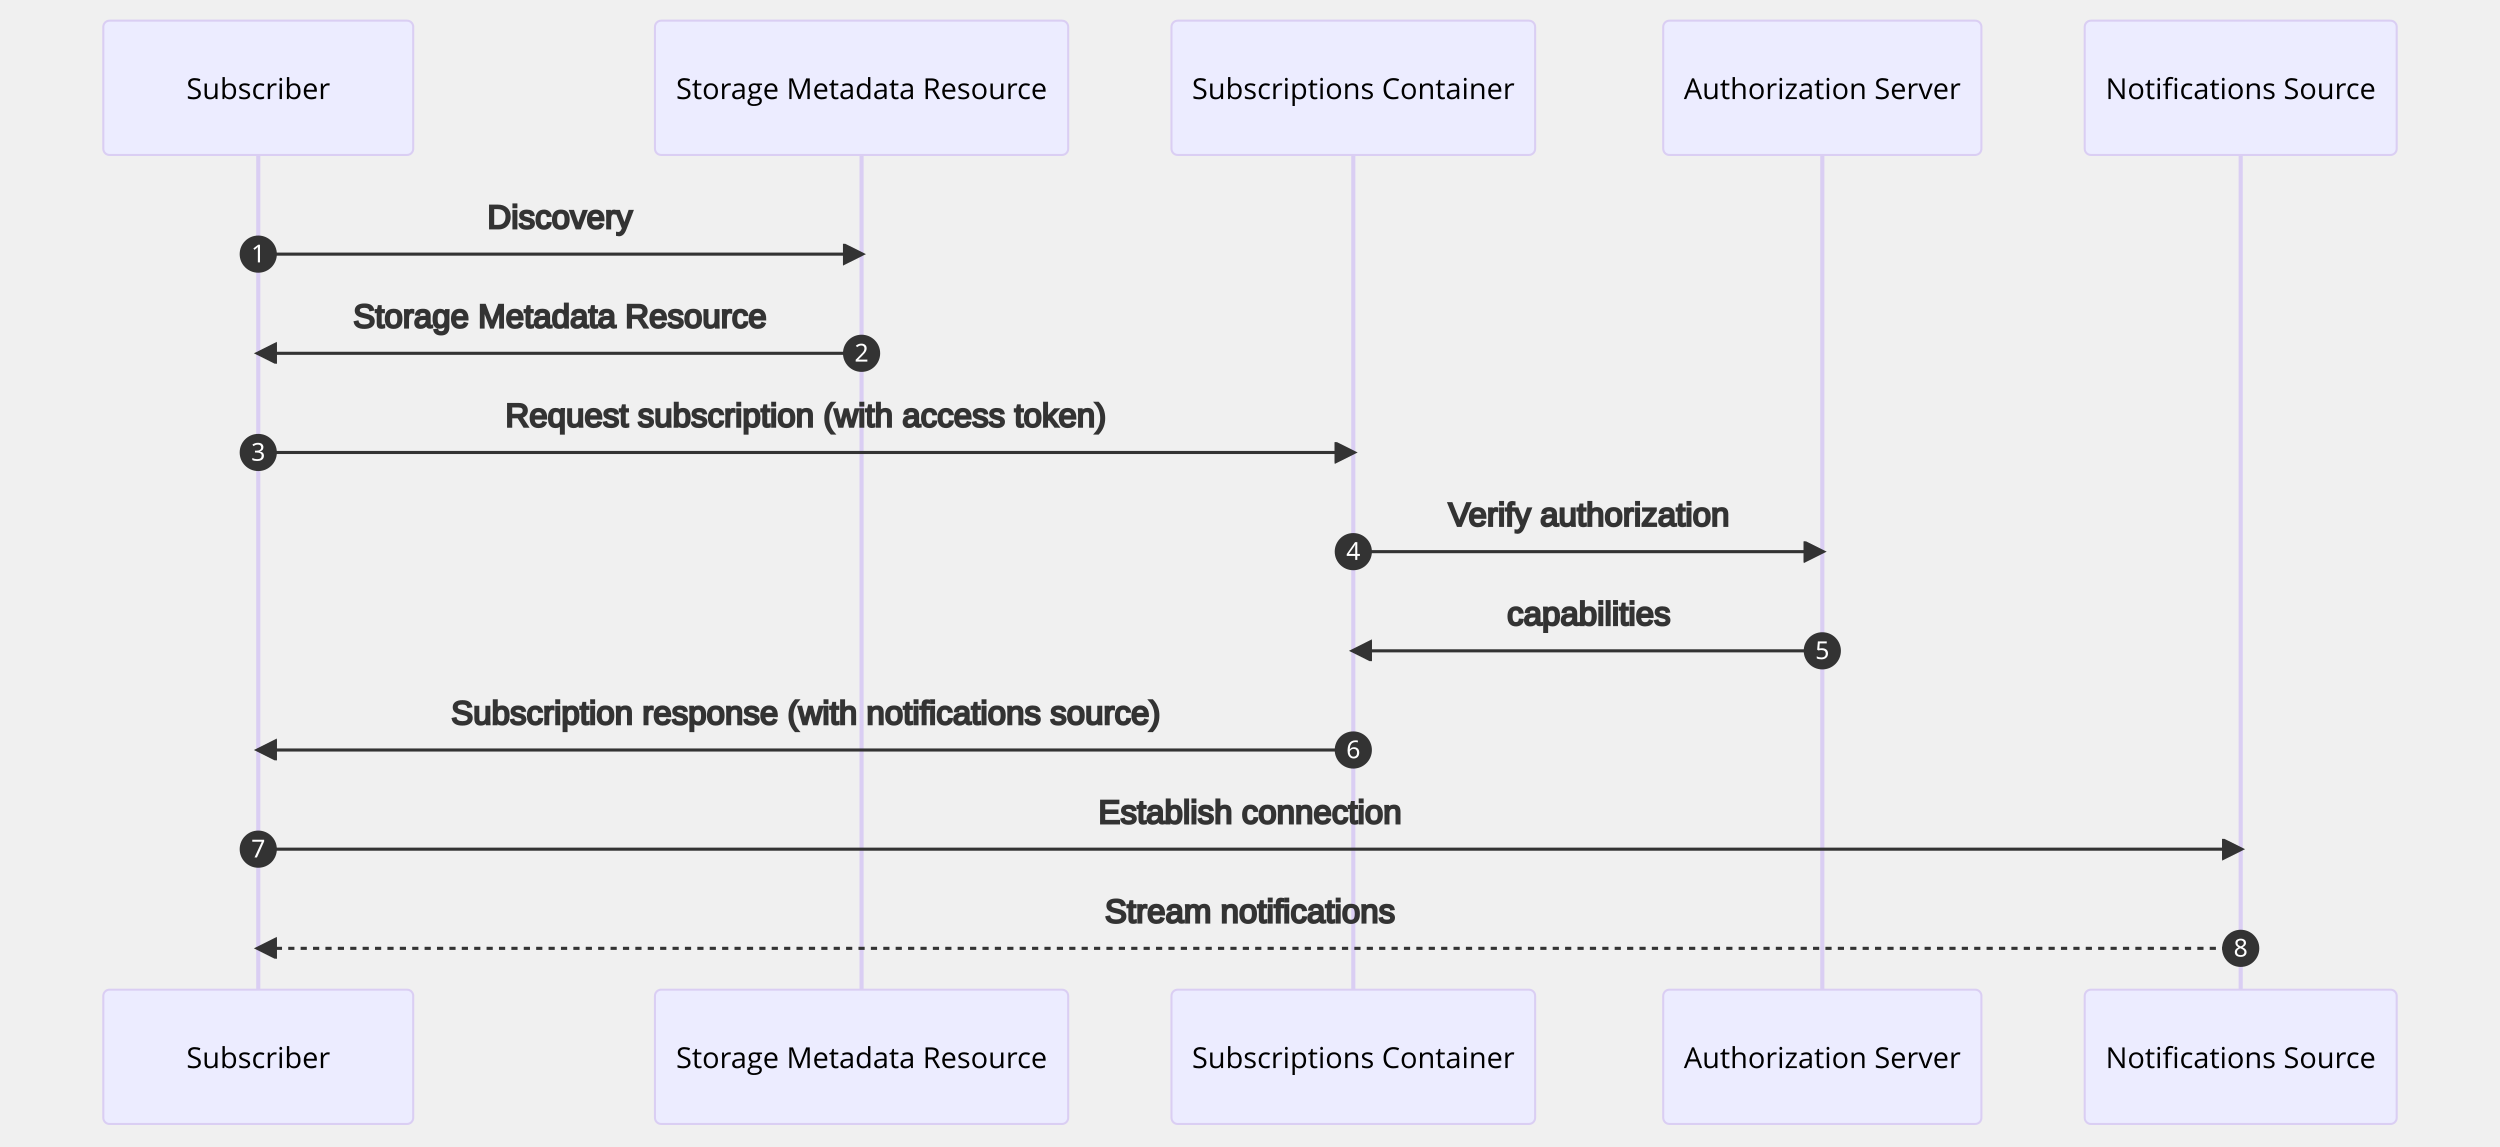
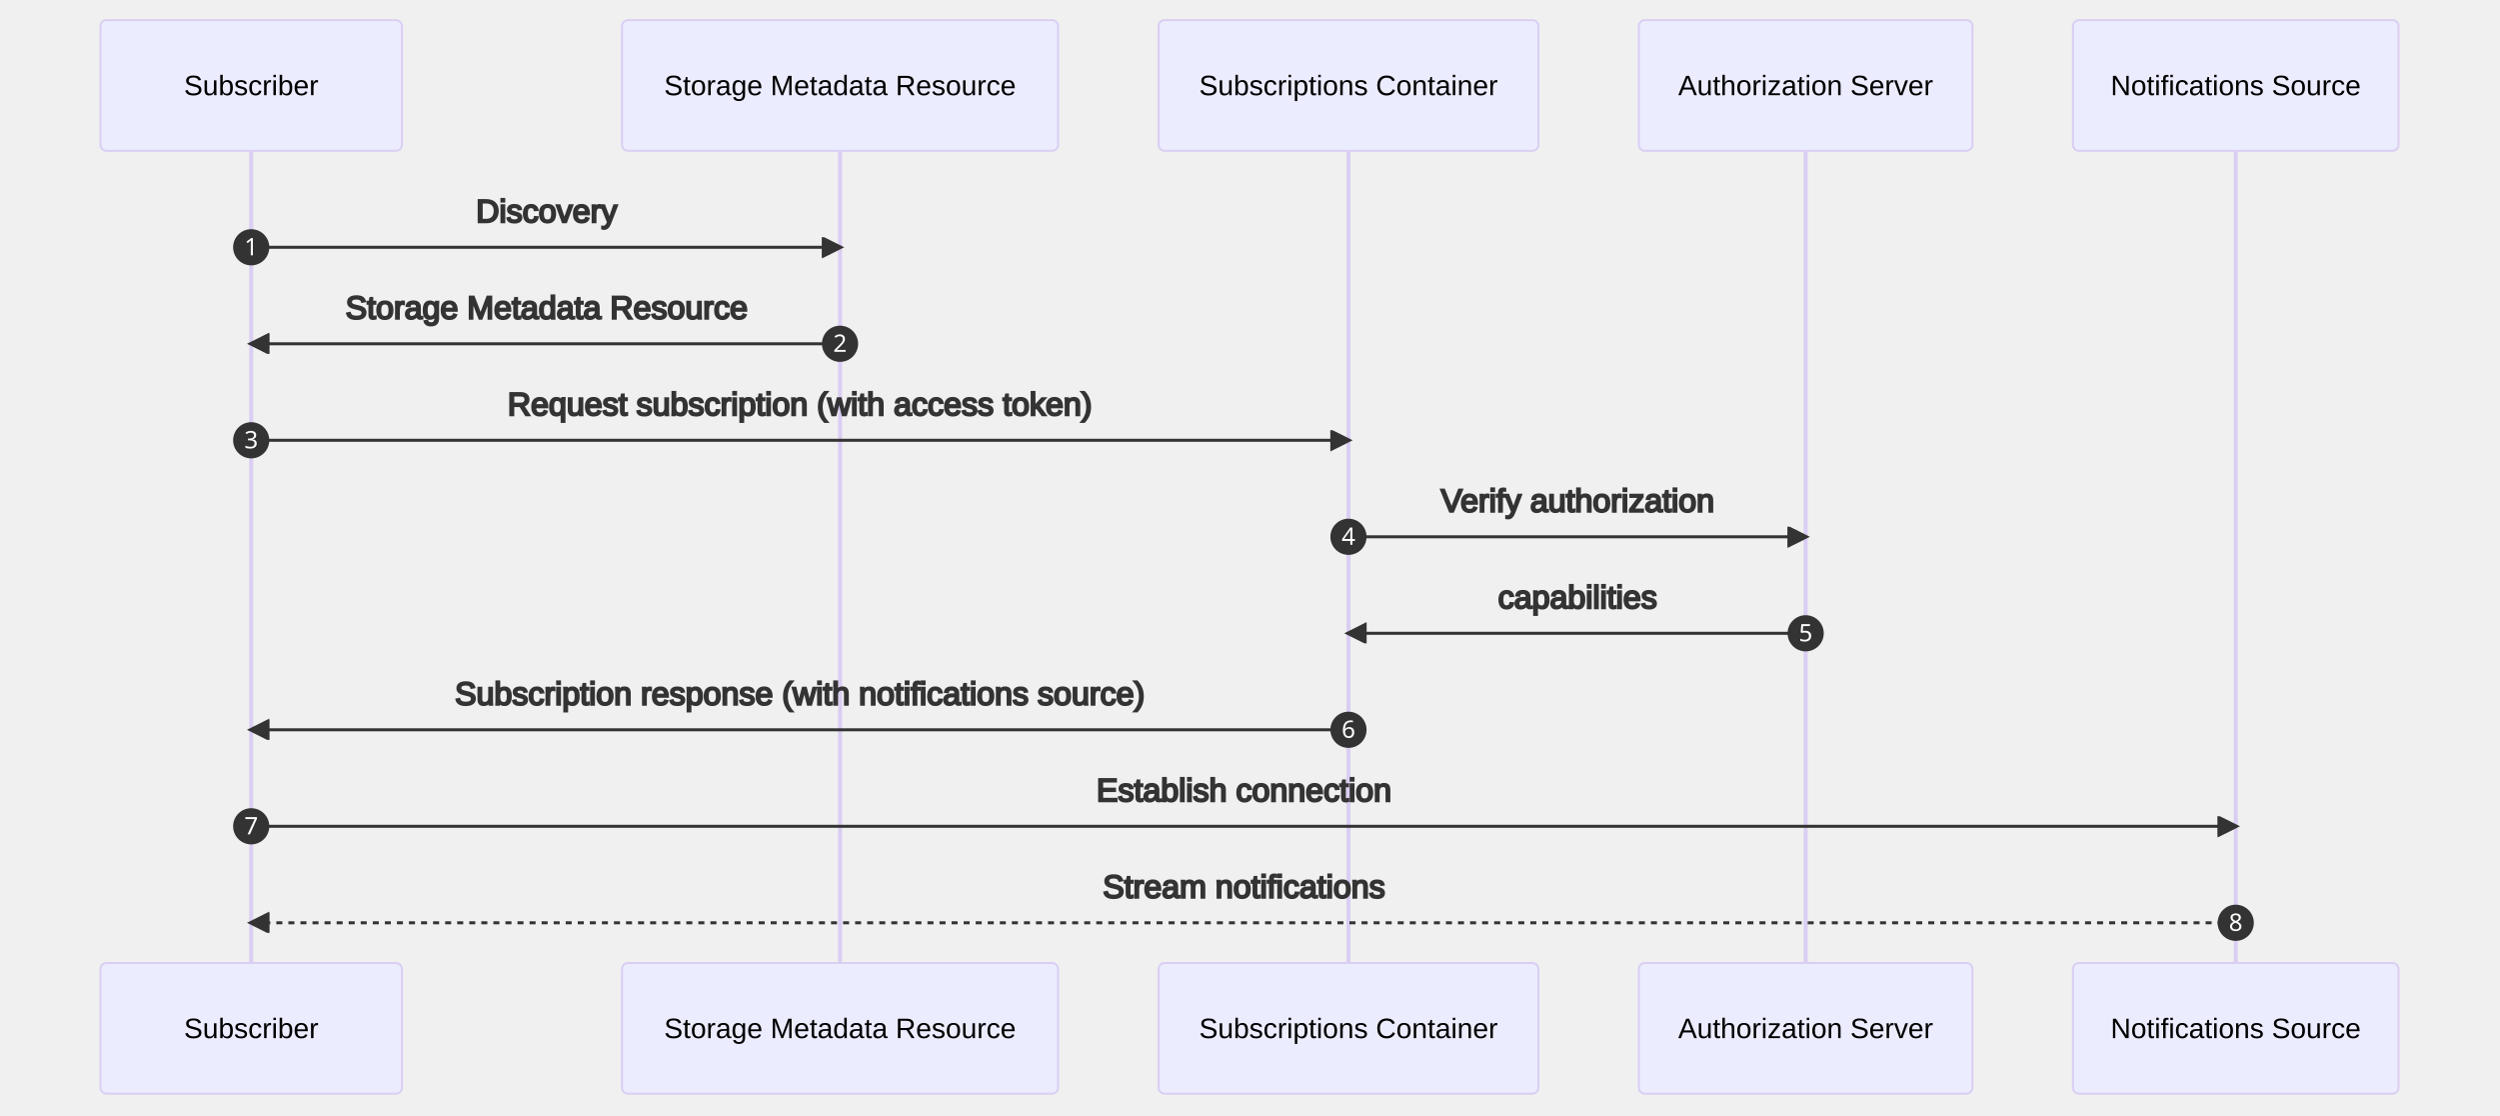
- <svg xmlns="http://www.w3.org/2000/svg" aria-labelledby="chart-title-mermaid-1657199741784 chart-desc-mermaid-1657199741784" role="img" viewBox="-50 -10 1210 555" style="max-width: 1210px; background-color: white;" height="555" width="100%" id="mermaid-1657199741784">
-   <style>#mermaid-1657199741784 {font-family:"trebuchet ms",verdana,arial,sans-serif;font-size:16px;fill:#333;}#mermaid-1657199741784 .error-icon{fill:#552222;}#mermaid-1657199741784 .error-text{fill:#552222;stroke:#552222;}#mermaid-1657199741784 .edge-thickness-normal{stroke-width:2px;}#mermaid-1657199741784 .edge-thickness-thick{stroke-width:3.5px;}#mermaid-1657199741784 .edge-pattern-solid{stroke-dasharray:0;}#mermaid-1657199741784 .edge-pattern-dashed{stroke-dasharray:3;}#mermaid-1657199741784 .edge-pattern-dotted{stroke-dasharray:2;}#mermaid-1657199741784 .marker{fill:#333333;stroke:#333333;}#mermaid-1657199741784 .marker.cross{stroke:#333333;}#mermaid-1657199741784 svg{font-family:"trebuchet ms",verdana,arial,sans-serif;font-size:16px;}#mermaid-1657199741784 .actor{stroke:hsl(259.626, 59.777%, 87.902%);fill:#ECECFF;}#mermaid-1657199741784 text.actor&gt;tspan{fill:black;stroke:none;}#mermaid-1657199741784 .actor-line{stroke:grey;}#mermaid-1657199741784 .messageLine0{stroke-width:1.5;stroke-dasharray:none;stroke:#333;}#mermaid-1657199741784 .messageLine1{stroke-width:1.5;stroke-dasharray:2,2;stroke:#333;}#mermaid-1657199741784 #arrowhead path{fill:#333;stroke:#333;}#mermaid-1657199741784 .sequenceNumber{fill:white;}#mermaid-1657199741784 #sequencenumber{fill:#333;}#mermaid-1657199741784 #crosshead path{fill:#333;stroke:#333;}#mermaid-1657199741784 .messageText{fill:#333;stroke:#333;}#mermaid-1657199741784 .labelBox{stroke:hsl(259.626, 59.777%, 87.902%);fill:#ECECFF;}#mermaid-1657199741784 .labelText,#mermaid-1657199741784 .labelText&gt;tspan{fill:black;stroke:none;}#mermaid-1657199741784 .loopText,#mermaid-1657199741784 .loopText&gt;tspan{fill:black;stroke:none;}#mermaid-1657199741784 .loopLine{stroke-width:2px;stroke-dasharray:2,2;stroke:hsl(259.626, 59.777%, 87.902%);fill:hsl(259.626, 59.777%, 87.902%);}#mermaid-1657199741784 .note{stroke:#aaaa33;fill:#fff5ad;}#mermaid-1657199741784 .noteText,#mermaid-1657199741784 .noteText&gt;tspan{fill:black;stroke:none;}#mermaid-1657199741784 .activation0{fill:#f4f4f4;stroke:#666;}#mermaid-1657199741784 .activation1{fill:#f4f4f4;stroke:#666;}#mermaid-1657199741784 .activation2{fill:#f4f4f4;stroke:#666;}#mermaid-1657199741784 .actorPopupMenu{position:absolute;}#mermaid-1657199741784 .actorPopupMenuPanel{position:absolute;fill:#ECECFF;box-shadow:0px 8px 16px 0px rgba(0,0,0,0.2);filter:drop-shadow(3px 5px 2px rgb(0 0 0 / 0.4));}#mermaid-1657199741784 .actor-man line{stroke:hsl(259.626, 59.777%, 87.902%);fill:#ECECFF;}#mermaid-1657199741784 .actor-man circle,#mermaid-1657199741784 line{stroke:hsl(259.626, 59.777%, 87.902%);fill:#ECECFF;stroke-width:2px;}#mermaid-1657199741784 :root{--mermaid-font-family:"trebuchet ms",verdana,arial,sans-serif;}</style>
+ <svg xmlns="http://www.w3.org/2000/svg" aria-labelledby="chart-title-mermaid-1660835842109 chart-desc-mermaid-1660835842109" role="img" viewBox="-50 -10 1243.5 555" style="max-width: 1243.5px; background-color: white;" height="555" width="100%" id="mermaid-1660835842109">
+   <style>#mermaid-1660835842109 {font-family:"trebuchet ms",verdana,arial,sans-serif;font-size:16px;fill:#333;}#mermaid-1660835842109 .error-icon{fill:#552222;}#mermaid-1660835842109 .error-text{fill:#552222;stroke:#552222;}#mermaid-1660835842109 .edge-thickness-normal{stroke-width:2px;}#mermaid-1660835842109 .edge-thickness-thick{stroke-width:3.5px;}#mermaid-1660835842109 .edge-pattern-solid{stroke-dasharray:0;}#mermaid-1660835842109 .edge-pattern-dashed{stroke-dasharray:3;}#mermaid-1660835842109 .edge-pattern-dotted{stroke-dasharray:2;}#mermaid-1660835842109 .marker{fill:#333333;stroke:#333333;}#mermaid-1660835842109 .marker.cross{stroke:#333333;}#mermaid-1660835842109 svg{font-family:"trebuchet ms",verdana,arial,sans-serif;font-size:16px;}#mermaid-1660835842109 .actor{stroke:hsl(259.626, 59.777%, 87.902%);fill:#ECECFF;}#mermaid-1660835842109 text.actor&gt;tspan{fill:black;stroke:none;}#mermaid-1660835842109 .actor-line{stroke:grey;}#mermaid-1660835842109 .messageLine0{stroke-width:1.5;stroke-dasharray:none;stroke:#333;}#mermaid-1660835842109 .messageLine1{stroke-width:1.5;stroke-dasharray:2,2;stroke:#333;}#mermaid-1660835842109 #arrowhead path{fill:#333;stroke:#333;}#mermaid-1660835842109 .sequenceNumber{fill:white;}#mermaid-1660835842109 #sequencenumber{fill:#333;}#mermaid-1660835842109 #crosshead path{fill:#333;stroke:#333;}#mermaid-1660835842109 .messageText{fill:#333;stroke:#333;}#mermaid-1660835842109 .labelBox{stroke:hsl(259.626, 59.777%, 87.902%);fill:#ECECFF;}#mermaid-1660835842109 .labelText,#mermaid-1660835842109 .labelText&gt;tspan{fill:black;stroke:none;}#mermaid-1660835842109 .loopText,#mermaid-1660835842109 .loopText&gt;tspan{fill:black;stroke:none;}#mermaid-1660835842109 .loopLine{stroke-width:2px;stroke-dasharray:2,2;stroke:hsl(259.626, 59.777%, 87.902%);fill:hsl(259.626, 59.777%, 87.902%);}#mermaid-1660835842109 .note{stroke:#aaaa33;fill:#fff5ad;}#mermaid-1660835842109 .noteText,#mermaid-1660835842109 .noteText&gt;tspan{fill:black;stroke:none;}#mermaid-1660835842109 .activation0{fill:#f4f4f4;stroke:#666;}#mermaid-1660835842109 .activation1{fill:#f4f4f4;stroke:#666;}#mermaid-1660835842109 .activation2{fill:#f4f4f4;stroke:#666;}#mermaid-1660835842109 .actorPopupMenu{position:absolute;}#mermaid-1660835842109 .actorPopupMenuPanel{position:absolute;fill:#ECECFF;box-shadow:0px 8px 16px 0px rgba(0,0,0,0.2);filter:drop-shadow(3px 5px 2px rgb(0 0 0 / 0.4));}#mermaid-1660835842109 .actor-man line{stroke:hsl(259.626, 59.777%, 87.902%);fill:#ECECFF;}#mermaid-1660835842109 .actor-man circle,#mermaid-1660835842109 line{stroke:hsl(259.626, 59.777%, 87.902%);fill:#ECECFF;stroke-width:2px;}#mermaid-1660835842109 :root{--mermaid-font-family:"trebuchet ms",verdana,arial,sans-serif;}</style>
  <g />
  <defs>
    <symbol height="24" width="24" id="computer">
      <path d="M2 2v13h20v-13h-20zm18 11h-16v-9h16v9zm-10.228 6l.466-1h3.524l.467 1h-4.457zm14.228 3h-24l2-6h2.104l-1.33 4h18.45l-1.297-4h2.073l2 6zm-5-10h-14v-7h14v7z" transform="scale(.5)" />
    </symbol>
  </defs>
  <defs>
    <symbol clip-rule="evenodd" fill-rule="evenodd" id="database">
      <path d="M12.258.001l.256.004.255.005.253.008.251.01.249.012.247.015.246.016.242.019.241.02.239.023.236.024.233.027.231.028.229.031.225.032.223.034.22.036.217.038.214.04.211.041.208.043.205.045.201.046.198.048.194.05.191.051.187.053.183.054.18.056.175.057.172.059.168.06.163.061.16.063.155.064.15.066.074.033.073.033.071.034.07.034.069.035.068.035.067.035.066.035.064.036.064.036.062.036.06.036.06.037.058.037.058.037.055.038.055.038.053.038.052.038.051.039.05.039.048.039.047.039.045.04.044.04.043.04.041.04.04.041.039.041.037.041.036.041.034.041.033.042.032.042.03.042.029.042.027.042.026.043.024.043.023.043.021.043.02.043.018.044.017.043.015.044.013.044.012.044.011.045.009.044.007.045.006.045.004.045.002.045.001.045v17l-.001.045-.002.045-.004.045-.006.045-.007.045-.009.044-.011.045-.012.044-.013.044-.015.044-.017.043-.018.044-.02.043-.021.043-.023.043-.024.043-.026.043-.027.042-.029.042-.03.042-.032.042-.033.042-.034.041-.036.041-.037.041-.039.041-.04.041-.041.04-.043.04-.044.04-.045.04-.047.039-.048.039-.05.039-.051.039-.052.038-.053.038-.055.038-.055.038-.058.037-.058.037-.06.037-.06.036-.062.036-.064.036-.064.036-.066.035-.067.035-.068.035-.069.035-.07.034-.071.034-.073.033-.074.033-.15.066-.155.064-.16.063-.163.061-.168.06-.172.059-.175.057-.18.056-.183.054-.187.053-.191.051-.194.05-.198.048-.201.046-.205.045-.208.043-.211.041-.214.04-.217.038-.22.036-.223.034-.225.032-.229.031-.231.028-.233.027-.236.024-.239.023-.241.02-.242.019-.246.016-.247.015-.249.012-.251.01-.253.008-.255.005-.256.004-.258.001-.258-.001-.256-.004-.255-.005-.253-.008-.251-.01-.249-.012-.247-.015-.245-.016-.243-.019-.241-.02-.238-.023-.236-.024-.234-.027-.231-.028-.228-.031-.226-.032-.223-.034-.22-.036-.217-.038-.214-.04-.211-.041-.208-.043-.204-.045-.201-.046-.198-.048-.195-.05-.19-.051-.187-.053-.184-.054-.179-.056-.176-.057-.172-.059-.167-.06-.164-.061-.159-.063-.155-.064-.151-.066-.074-.033-.072-.033-.072-.034-.07-.034-.069-.035-.068-.035-.067-.035-.066-.035-.064-.036-.063-.036-.062-.036-.061-.036-.06-.037-.058-.037-.057-.037-.056-.038-.055-.038-.053-.038-.052-.038-.051-.039-.049-.039-.049-.039-.046-.039-.046-.04-.044-.04-.043-.04-.041-.04-.04-.041-.039-.041-.037-.041-.036-.041-.034-.041-.033-.042-.032-.042-.03-.042-.029-.042-.027-.042-.026-.043-.024-.043-.023-.043-.021-.043-.02-.043-.018-.044-.017-.043-.015-.044-.013-.044-.012-.044-.011-.045-.009-.044-.007-.045-.006-.045-.004-.045-.002-.045-.001-.045v-17l.001-.045.002-.045.004-.045.006-.045.007-.045.009-.044.011-.045.012-.044.013-.044.015-.044.017-.043.018-.044.02-.043.021-.043.023-.043.024-.043.026-.043.027-.042.029-.042.03-.042.032-.042.033-.042.034-.041.036-.041.037-.041.039-.041.04-.041.041-.04.043-.04.044-.04.046-.04.046-.039.049-.039.049-.039.051-.039.052-.038.053-.038.055-.038.056-.038.057-.037.058-.037.06-.037.061-.036.062-.036.063-.036.064-.036.066-.035.067-.035.068-.035.069-.035.07-.034.072-.034.072-.033.074-.033.151-.066.155-.064.159-.063.164-.061.167-.06.172-.059.176-.057.179-.056.184-.054.187-.053.19-.051.195-.05.198-.048.201-.046.204-.045.208-.043.211-.041.214-.04.217-.038.22-.036.223-.034.226-.032.228-.031.231-.028.234-.027.236-.024.238-.023.241-.02.243-.019.245-.016.247-.015.249-.012.251-.01.253-.008.255-.005.256-.004.258-.001.258.001zm-9.258 20.499v.01l.001.021.003.021.004.022.005.021.006.022.007.022.009.023.01.022.011.023.012.023.013.023.015.023.016.024.017.023.018.024.019.024.021.024.022.025.023.024.024.025.052.049.056.05.061.051.066.051.07.051.075.051.079.052.084.052.088.052.092.052.097.052.102.051.105.052.11.052.114.051.119.051.123.051.127.05.131.05.135.05.139.048.144.049.147.047.152.047.155.047.16.045.163.045.167.043.171.043.176.041.178.041.183.039.187.039.19.037.194.035.197.035.202.033.204.031.209.03.212.029.216.027.219.025.222.024.226.021.23.02.233.018.236.016.24.015.243.012.246.01.249.008.253.005.256.004.259.001.26-.001.257-.004.254-.005.25-.008.247-.011.244-.012.241-.014.237-.016.233-.018.231-.021.226-.021.224-.024.22-.026.216-.027.212-.028.21-.031.205-.031.202-.034.198-.034.194-.036.191-.037.187-.039.183-.04.179-.04.175-.042.172-.043.168-.044.163-.045.16-.046.155-.046.152-.047.148-.048.143-.049.139-.049.136-.05.131-.05.126-.05.123-.051.118-.052.114-.051.11-.052.106-.052.101-.052.096-.052.092-.052.088-.053.083-.051.079-.052.074-.052.07-.051.065-.051.06-.051.056-.05.051-.05.023-.024.023-.025.021-.024.02-.024.019-.024.018-.024.017-.024.015-.023.014-.024.013-.023.012-.023.01-.023.01-.022.008-.022.006-.022.006-.022.004-.022.004-.021.001-.021.001-.021v-4.127l-.077.055-.08.053-.083.054-.085.053-.087.052-.09.052-.093.051-.095.05-.097.05-.1.049-.102.049-.105.048-.106.047-.109.047-.111.046-.114.045-.115.045-.118.044-.12.043-.122.042-.124.042-.126.041-.128.04-.13.04-.132.038-.134.038-.135.037-.138.037-.139.035-.142.035-.143.034-.144.033-.147.032-.148.031-.15.03-.151.03-.153.029-.154.027-.156.027-.158.026-.159.025-.161.024-.162.023-.163.022-.165.021-.166.02-.167.019-.169.018-.169.017-.171.016-.173.015-.173.014-.175.013-.175.012-.177.011-.178.01-.179.008-.179.008-.181.006-.182.005-.182.004-.184.003-.184.002h-.37l-.184-.002-.184-.003-.182-.004-.182-.005-.181-.006-.179-.008-.179-.008-.178-.01-.176-.011-.176-.012-.175-.013-.173-.014-.172-.015-.171-.016-.17-.017-.169-.018-.167-.019-.166-.02-.165-.021-.163-.022-.162-.023-.161-.024-.159-.025-.157-.026-.156-.027-.155-.027-.153-.029-.151-.03-.15-.03-.148-.031-.146-.032-.145-.033-.143-.034-.141-.035-.14-.035-.137-.037-.136-.037-.134-.038-.132-.038-.13-.04-.128-.04-.126-.041-.124-.042-.122-.042-.12-.044-.117-.043-.116-.045-.113-.045-.112-.046-.109-.047-.106-.047-.105-.048-.102-.049-.1-.049-.097-.05-.095-.05-.093-.052-.09-.051-.087-.052-.085-.053-.083-.054-.08-.054-.077-.054v4.127zm0-5.654v.011l.001.021.003.021.004.021.005.022.006.022.007.022.009.022.01.022.011.023.012.023.013.023.015.024.016.023.017.024.018.024.019.024.021.024.022.024.023.025.024.024.052.05.056.05.061.05.066.051.07.051.075.052.079.051.084.052.088.052.092.052.097.052.102.052.105.052.11.051.114.051.119.052.123.05.127.051.131.05.135.049.139.049.144.048.147.048.152.047.155.046.16.045.163.045.167.044.171.042.176.042.178.04.183.04.187.038.19.037.194.036.197.034.202.033.204.032.209.03.212.028.216.027.219.025.222.024.226.022.23.02.233.018.236.016.24.014.243.012.246.01.249.008.253.006.256.003.259.001.26-.001.257-.003.254-.006.25-.008.247-.01.244-.012.241-.015.237-.016.233-.018.231-.02.226-.022.224-.024.22-.025.216-.027.212-.029.21-.03.205-.032.202-.033.198-.035.194-.036.191-.037.187-.039.183-.039.179-.041.175-.042.172-.043.168-.044.163-.045.16-.045.155-.047.152-.047.148-.048.143-.048.139-.05.136-.049.131-.05.126-.051.123-.051.118-.051.114-.052.11-.052.106-.052.101-.052.096-.052.092-.052.088-.052.083-.052.079-.052.074-.051.07-.052.065-.051.06-.05.056-.051.051-.049.023-.025.023-.024.021-.025.02-.024.019-.024.018-.024.017-.024.015-.023.014-.023.013-.024.012-.022.01-.023.01-.023.008-.022.006-.022.006-.022.004-.021.004-.022.001-.021.001-.021v-4.139l-.077.054-.08.054-.083.054-.085.052-.087.053-.09.051-.093.051-.095.051-.097.05-.1.049-.102.049-.105.048-.106.047-.109.047-.111.046-.114.045-.115.044-.118.044-.12.044-.122.042-.124.042-.126.041-.128.04-.13.039-.132.039-.134.038-.135.037-.138.036-.139.036-.142.035-.143.033-.144.033-.147.033-.148.031-.15.03-.151.03-.153.028-.154.028-.156.027-.158.026-.159.025-.161.024-.162.023-.163.022-.165.021-.166.02-.167.019-.169.018-.169.017-.171.016-.173.015-.173.014-.175.013-.175.012-.177.011-.178.009-.179.009-.179.007-.181.007-.182.005-.182.004-.184.003-.184.002h-.37l-.184-.002-.184-.003-.182-.004-.182-.005-.181-.007-.179-.007-.179-.009-.178-.009-.176-.011-.176-.012-.175-.013-.173-.014-.172-.015-.171-.016-.17-.017-.169-.018-.167-.019-.166-.02-.165-.021-.163-.022-.162-.023-.161-.024-.159-.025-.157-.026-.156-.027-.155-.028-.153-.028-.151-.03-.15-.03-.148-.031-.146-.033-.145-.033-.143-.033-.141-.035-.14-.036-.137-.036-.136-.037-.134-.038-.132-.039-.13-.039-.128-.04-.126-.041-.124-.042-.122-.043-.12-.043-.117-.044-.116-.044-.113-.046-.112-.046-.109-.046-.106-.047-.105-.048-.102-.049-.1-.049-.097-.05-.095-.051-.093-.051-.09-.051-.087-.053-.085-.052-.083-.054-.08-.054-.077-.054v4.139zm0-5.666v.011l.001.02.003.022.004.021.005.022.006.021.007.022.009.023.01.022.011.023.012.023.013.023.015.023.016.024.017.024.018.023.019.024.021.025.022.024.023.024.024.025.052.05.056.05.061.05.066.051.07.051.075.052.079.051.084.052.088.052.092.052.097.052.102.052.105.051.11.052.114.051.119.051.123.051.127.05.131.05.135.05.139.049.144.048.147.048.152.047.155.046.16.045.163.045.167.043.171.043.176.042.178.04.183.04.187.038.19.037.194.036.197.034.202.033.204.032.209.03.212.028.216.027.219.025.222.024.226.021.23.02.233.018.236.017.24.014.243.012.246.01.249.008.253.006.256.003.259.001.26-.001.257-.003.254-.006.25-.008.247-.01.244-.013.241-.014.237-.016.233-.018.231-.02.226-.022.224-.024.22-.025.216-.027.212-.029.21-.03.205-.032.202-.033.198-.035.194-.036.191-.037.187-.039.183-.039.179-.041.175-.042.172-.043.168-.044.163-.045.16-.045.155-.047.152-.047.148-.048.143-.049.139-.049.136-.049.131-.051.126-.05.123-.051.118-.052.114-.051.11-.052.106-.052.101-.052.096-.052.092-.052.088-.052.083-.052.079-.052.074-.052.07-.051.065-.051.06-.051.056-.05.051-.049.023-.025.023-.025.021-.024.02-.024.019-.024.018-.024.017-.024.015-.023.014-.024.013-.023.012-.023.01-.022.01-.023.008-.022.006-.022.006-.022.004-.022.004-.021.001-.021.001-.021v-4.153l-.077.054-.08.054-.083.053-.085.053-.087.053-.09.051-.093.051-.095.051-.097.05-.1.049-.102.048-.105.048-.106.048-.109.046-.111.046-.114.046-.115.044-.118.044-.12.043-.122.043-.124.042-.126.041-.128.04-.13.039-.132.039-.134.038-.135.037-.138.036-.139.036-.142.034-.143.034-.144.033-.147.032-.148.032-.15.03-.151.03-.153.028-.154.028-.156.027-.158.026-.159.024-.161.024-.162.023-.163.023-.165.021-.166.02-.167.019-.169.018-.169.017-.171.016-.173.015-.173.014-.175.013-.175.012-.177.01-.178.01-.179.009-.179.007-.181.006-.182.006-.182.004-.184.003-.184.001-.185.001-.185-.001-.184-.001-.184-.003-.182-.004-.182-.006-.181-.006-.179-.007-.179-.009-.178-.01-.176-.01-.176-.012-.175-.013-.173-.014-.172-.015-.171-.016-.17-.017-.169-.018-.167-.019-.166-.02-.165-.021-.163-.023-.162-.023-.161-.024-.159-.024-.157-.026-.156-.027-.155-.028-.153-.028-.151-.03-.15-.03-.148-.032-.146-.032-.145-.033-.143-.034-.141-.034-.14-.036-.137-.036-.136-.037-.134-.038-.132-.039-.13-.039-.128-.041-.126-.041-.124-.041-.122-.043-.12-.043-.117-.044-.116-.044-.113-.046-.112-.046-.109-.046-.106-.048-.105-.048-.102-.048-.1-.05-.097-.049-.095-.051-.093-.051-.09-.052-.087-.052-.085-.053-.083-.053-.08-.054-.077-.054v4.153zm8.74-8.179l-.257.004-.254.005-.25.008-.247.011-.244.012-.241.014-.237.016-.233.018-.231.021-.226.022-.224.023-.22.026-.216.027-.212.028-.21.031-.205.032-.202.033-.198.034-.194.036-.191.038-.187.038-.183.04-.179.041-.175.042-.172.043-.168.043-.163.045-.16.046-.155.046-.152.048-.148.048-.143.048-.139.049-.136.05-.131.05-.126.051-.123.051-.118.051-.114.052-.11.052-.106.052-.101.052-.096.052-.092.052-.088.052-.083.052-.079.052-.074.051-.07.052-.065.051-.06.05-.056.05-.051.05-.023.025-.023.024-.021.024-.02.025-.019.024-.018.024-.017.023-.015.024-.014.023-.013.023-.012.023-.01.023-.01.022-.008.022-.006.023-.006.021-.004.022-.004.021-.001.021-.001.021.001.021.001.021.004.021.004.022.006.021.006.023.008.022.01.022.01.023.012.023.013.023.014.023.015.024.017.023.018.024.019.024.02.025.021.024.023.024.023.025.051.05.056.05.06.05.065.051.07.052.074.051.079.052.083.052.088.052.092.052.096.052.101.052.106.052.11.052.114.052.118.051.123.051.126.051.131.05.136.05.139.049.143.048.148.048.152.048.155.046.16.046.163.045.168.043.172.043.175.042.179.041.183.04.187.038.191.038.194.036.198.034.202.033.205.032.21.031.212.028.216.027.22.026.224.023.226.022.231.021.233.018.237.016.241.014.244.012.247.011.25.008.254.005.257.004.26.001.26-.001.257-.004.254-.005.25-.008.247-.011.244-.012.241-.014.237-.016.233-.018.231-.021.226-.022.224-.023.22-.026.216-.027.212-.028.21-.031.205-.032.202-.033.198-.034.194-.036.191-.038.187-.038.183-.04.179-.041.175-.042.172-.043.168-.043.163-.045.16-.046.155-.046.152-.048.148-.048.143-.048.139-.049.136-.05.131-.05.126-.051.123-.051.118-.051.114-.052.11-.052.106-.052.101-.052.096-.052.092-.052.088-.052.083-.052.079-.052.074-.051.07-.052.065-.051.06-.05.056-.05.051-.05.023-.025.023-.024.021-.024.02-.025.019-.024.018-.024.017-.023.015-.024.014-.023.013-.023.012-.023.01-.023.01-.022.008-.022.006-.023.006-.021.004-.022.004-.021.001-.021.001-.021-.001-.021-.001-.021-.004-.021-.004-.022-.006-.021-.006-.023-.008-.022-.01-.022-.01-.023-.012-.023-.013-.023-.014-.023-.015-.024-.017-.023-.018-.024-.019-.024-.02-.025-.021-.024-.023-.024-.023-.025-.051-.05-.056-.05-.06-.05-.065-.051-.07-.052-.074-.051-.079-.052-.083-.052-.088-.052-.092-.052-.096-.052-.101-.052-.106-.052-.11-.052-.114-.052-.118-.051-.123-.051-.126-.051-.131-.05-.136-.05-.139-.049-.143-.048-.148-.048-.152-.048-.155-.046-.16-.046-.163-.045-.168-.043-.172-.043-.175-.042-.179-.041-.183-.04-.187-.038-.191-.038-.194-.036-.198-.034-.202-.033-.205-.032-.21-.031-.212-.028-.216-.027-.22-.026-.224-.023-.226-.022-.231-.021-.233-.018-.237-.016-.241-.014-.244-.012-.247-.011-.25-.008-.254-.005-.257-.004-.26-.001-.26.001z" transform="scale(.5)" />
    </symbol>
  </defs>
  <defs>
    <symbol height="24" width="24" id="clock">
      <path d="M12 2c5.514 0 10 4.486 10 10s-4.486 10-10 10-10-4.486-10-10 4.486-10 10-10zm0-2c-6.627 0-12 5.373-12 12s5.373 12 12 12 12-5.373 12-12-5.373-12-12-12zm5.848 12.459c.202.038.202.333.001.372-1.907.361-6.045 1.111-6.547 1.111-.719 0-1.301-.582-1.301-1.301 0-.512.77-5.447 1.125-7.445.034-.192.312-.181.343.014l.985 6.238 5.394 1.011z" transform="scale(.5)" />
    </symbol>
  </defs>
  <g>
    <line stroke="#999" stroke-width="0.5px" class="200" y2="489" x2="75" y1="5" x1="75" id="actor0" />
    <g id="root-0">
      <rect class="actor" ry="3" rx="3" height="65" width="150" stroke="#666" fill="#eaeaea" y="0" x="0" />
-       <text style="text-anchor: middle; font-size: 14px; font-weight: 400; font-family: &quot;Open Sans&quot;, sans-serif;" class="actor" alignment-baseline="central" dominant-baseline="central" y="32.5" x="75">
+       <text style="text-anchor: middle; font-size: 14px; font-weight: 400;" class="actor" alignment-baseline="central" dominant-baseline="central" y="32.5" x="75">
        <tspan dy="0" x="75">Subscriber</tspan>
      </text>
    </g>
  </g>
  <g>
-     <line stroke="#999" stroke-width="0.5px" class="200" y2="489" x2="367" y1="5" x1="367" id="actor1" />
+     <line stroke="#999" stroke-width="0.5px" class="200" y2="489" x2="368" y1="5" x1="368" id="actor1" />
    <g id="root-1">
-       <rect class="actor" ry="3" rx="3" height="65" width="200" stroke="#666" fill="#eaeaea" y="0" x="267" />
-       <text style="text-anchor: middle; font-size: 14px; font-weight: 400; font-family: &quot;Open Sans&quot;, sans-serif;" class="actor" alignment-baseline="central" dominant-baseline="central" y="32.5" x="367">
-         <tspan dy="0" x="367">Storage Metadata Resource</tspan>
+       <rect class="actor" ry="3" rx="3" height="65" width="217" stroke="#666" fill="#eaeaea" y="0" x="259.5" />
+       <text style="text-anchor: middle; font-size: 14px; font-weight: 400;" class="actor" alignment-baseline="central" dominant-baseline="central" y="32.5" x="368">
+         <tspan dy="0" x="368">Storage Metadata Resource</tspan>
      </text>
    </g>
  </g>
  <g>
-     <line stroke="#999" stroke-width="0.5px" class="200" y2="489" x2="605" y1="5" x1="605" id="actor2" />
+     <line stroke="#999" stroke-width="0.5px" class="200" y2="489" x2="621" y1="5" x1="621" id="actor2" />
    <g id="root-2">
-       <rect class="actor" ry="3" rx="3" height="65" width="176" stroke="#666" fill="#eaeaea" y="0" x="517" />
-       <text style="text-anchor: middle; font-size: 14px; font-weight: 400; font-family: &quot;Open Sans&quot;, sans-serif;" class="actor" alignment-baseline="central" dominant-baseline="central" y="32.5" x="605">
-         <tspan dy="0" x="605">Subscriptions Container</tspan>
+       <rect class="actor" ry="3" rx="3" height="65" width="189" stroke="#666" fill="#eaeaea" y="0" x="526.5" />
+       <text style="text-anchor: middle; font-size: 14px; font-weight: 400;" class="actor" alignment-baseline="central" dominant-baseline="central" y="32.5" x="621">
+         <tspan dy="0" x="621">Subscriptions Container</tspan>
      </text>
    </g>
  </g>
  <g>
-     <line stroke="#999" stroke-width="0.5px" class="200" y2="489" x2="832" y1="5" x1="832" id="actor3" />
+     <line stroke="#999" stroke-width="0.5px" class="200" y2="489" x2="848.5" y1="5" x1="848.5" id="actor3" />
    <g id="root-3">
-       <rect class="actor" ry="3" rx="3" height="65" width="154" stroke="#666" fill="#eaeaea" y="0" x="755" />
-       <text style="text-anchor: middle; font-size: 14px; font-weight: 400; font-family: &quot;Open Sans&quot;, sans-serif;" class="actor" alignment-baseline="central" dominant-baseline="central" y="32.5" x="832">
-         <tspan dy="0" x="832">Authorization Server</tspan>
+       <rect class="actor" ry="3" rx="3" height="65" width="166" stroke="#666" fill="#eaeaea" y="0" x="765.5" />
+       <text style="text-anchor: middle; font-size: 14px; font-weight: 400;" class="actor" alignment-baseline="central" dominant-baseline="central" y="32.5" x="848.5">
+         <tspan dy="0" x="848.5">Authorization Server</tspan>
      </text>
    </g>
  </g>
  <g>
-     <line stroke="#999" stroke-width="0.5px" class="200" y2="489" x2="1034.5" y1="5" x1="1034.5" id="actor4" />
+     <line stroke="#999" stroke-width="0.5px" class="200" y2="489" x2="1062.5" y1="5" x1="1062.5" id="actor4" />
    <g id="root-4">
-       <rect class="actor" ry="3" rx="3" height="65" width="151" stroke="#666" fill="#eaeaea" y="0" x="959" />
-       <text style="text-anchor: middle; font-size: 14px; font-weight: 400; font-family: &quot;Open Sans&quot;, sans-serif;" class="actor" alignment-baseline="central" dominant-baseline="central" y="32.5" x="1034.5">
-         <tspan dy="0" x="1034.5">Notifications Source</tspan>
+       <rect class="actor" ry="3" rx="3" height="65" width="162" stroke="#666" fill="#eaeaea" y="0" x="981.5" />
+       <text style="text-anchor: middle; font-size: 14px; font-weight: 400;" class="actor" alignment-baseline="central" dominant-baseline="central" y="32.5" x="1062.5">
+         <tspan dy="0" x="1062.5">Notifications Source</tspan>
      </text>
    </g>
  </g>
  <defs>
    <marker orient="auto" markerHeight="12" markerWidth="12" markerUnits="userSpaceOnUse" refY="5" refX="9" id="arrowhead">
      <path d="M 0 0 L 10 5 L 0 10 z" />
    </marker>
  </defs>
  <defs>
    <marker refY="4" refX="16" orient="auto" markerHeight="8" markerWidth="15" id="crosshead">
      <path style="stroke-dasharray: 0, 0;" d="M 9,2 V 6 L16,4 Z" stroke-width="1px" stroke="#000000" fill="black" />
      <path style="stroke-dasharray: 0, 0;" d="M 0,1 L 6,7 M 6,1 L 0,7" stroke-width="1px" stroke="#000000" fill="none" />
    </marker>
  </defs>
  <defs>
    <marker orient="auto" markerHeight="28" markerWidth="20" refY="7" refX="18" id="filled-head">
      <path d="M 18,7 L9,13 L14,7 L9,1 Z" />
    </marker>
  </defs>
  <defs>
    <marker orient="auto" markerHeight="40" markerWidth="60" refY="15" refX="15" id="sequencenumber">
      <circle r="6" cy="15" cx="15" />
    </marker>
  </defs>
-   <text style="font-family: &quot;trebuchet ms&quot;, verdana, arial, sans-serif; font-size: 16px; font-weight: 400;" dy="1em" class="messageText" alignment-baseline="middle" dominant-baseline="middle" text-anchor="middle" y="80" x="221">Discovery</text>
-   <line style="fill: none;" marker-start="url(#sequencenumber)" marker-end="url(#arrowhead)" stroke="none" stroke-width="2" class="messageLine0" y2="113" x2="367" y1="113" x1="75" />
+   <text style="font-size: 16px; font-weight: 400;" dy="1em" class="messageText" alignment-baseline="middle" dominant-baseline="middle" text-anchor="middle" y="80" x="222">Discovery</text>
+   <line style="fill: none;" marker-start="url(#sequencenumber)" marker-end="url(#arrowhead)" stroke="none" stroke-width="2" class="messageLine0" y2="113" x2="368" y1="113" x1="75" />
  <text class="sequenceNumber" text-anchor="middle" font-size="12px" font-family="sans-serif" y="117" x="75">1</text>
-   <text style="font-family: &quot;trebuchet ms&quot;, verdana, arial, sans-serif; font-size: 16px; font-weight: 400;" dy="1em" class="messageText" alignment-baseline="middle" dominant-baseline="middle" text-anchor="middle" y="128" x="221">Storage Metadata Resource</text>
-   <line style="fill: none;" marker-start="url(#sequencenumber)" marker-end="url(#arrowhead)" stroke="none" stroke-width="2" class="messageLine0" y2="161" x2="75" y1="161" x1="367" />
-   <text class="sequenceNumber" text-anchor="middle" font-size="12px" font-family="sans-serif" y="165" x="367">2</text>
-   <text style="font-family: &quot;trebuchet ms&quot;, verdana, arial, sans-serif; font-size: 16px; font-weight: 400;" dy="1em" class="messageText" alignment-baseline="middle" dominant-baseline="middle" text-anchor="middle" y="176" x="340">Request subscription (with access token)</text>
-   <line style="fill: none;" marker-start="url(#sequencenumber)" marker-end="url(#arrowhead)" stroke="none" stroke-width="2" class="messageLine0" y2="209" x2="605" y1="209" x1="75" />
+   <text style="font-size: 16px; font-weight: 400;" dy="1em" class="messageText" alignment-baseline="middle" dominant-baseline="middle" text-anchor="middle" y="128" x="222">Storage Metadata Resource</text>
+   <line style="fill: none;" marker-start="url(#sequencenumber)" marker-end="url(#arrowhead)" stroke="none" stroke-width="2" class="messageLine0" y2="161" x2="75" y1="161" x1="368" />
+   <text class="sequenceNumber" text-anchor="middle" font-size="12px" font-family="sans-serif" y="165" x="368">2</text>
+   <text style="font-size: 16px; font-weight: 400;" dy="1em" class="messageText" alignment-baseline="middle" dominant-baseline="middle" text-anchor="middle" y="176" x="348">Request subscription (with access token)</text>
+   <line style="fill: none;" marker-start="url(#sequencenumber)" marker-end="url(#arrowhead)" stroke="none" stroke-width="2" class="messageLine0" y2="209" x2="621" y1="209" x1="75" />
  <text class="sequenceNumber" text-anchor="middle" font-size="12px" font-family="sans-serif" y="213" x="75">3</text>
-   <text style="font-family: &quot;trebuchet ms&quot;, verdana, arial, sans-serif; font-size: 16px; font-weight: 400;" dy="1em" class="messageText" alignment-baseline="middle" dominant-baseline="middle" text-anchor="middle" y="224" x="719">Verify authorization</text>
-   <line style="fill: none;" marker-start="url(#sequencenumber)" marker-end="url(#arrowhead)" stroke="none" stroke-width="2" class="messageLine0" y2="257" x2="832" y1="257" x1="605" />
-   <text class="sequenceNumber" text-anchor="middle" font-size="12px" font-family="sans-serif" y="261" x="605">4</text>
-   <text style="font-family: &quot;trebuchet ms&quot;, verdana, arial, sans-serif; font-size: 16px; font-weight: 400;" dy="1em" class="messageText" alignment-baseline="middle" dominant-baseline="middle" text-anchor="middle" y="272" x="719">capabilities</text>
-   <line style="fill: none;" marker-start="url(#sequencenumber)" marker-end="url(#arrowhead)" stroke="none" stroke-width="2" class="messageLine0" y2="305" x2="605" y1="305" x1="832" />
-   <text class="sequenceNumber" text-anchor="middle" font-size="12px" font-family="sans-serif" y="309" x="832">5</text>
-   <text style="font-family: &quot;trebuchet ms&quot;, verdana, arial, sans-serif; font-size: 16px; font-weight: 400;" dy="1em" class="messageText" alignment-baseline="middle" dominant-baseline="middle" text-anchor="middle" y="320" x="340">Subscription response (with notifications source)</text>
-   <line style="fill: none;" marker-start="url(#sequencenumber)" marker-end="url(#arrowhead)" stroke="none" stroke-width="2" class="messageLine0" y2="353" x2="75" y1="353" x1="605" />
-   <text class="sequenceNumber" text-anchor="middle" font-size="12px" font-family="sans-serif" y="357" x="605">6</text>
-   <text style="font-family: &quot;trebuchet ms&quot;, verdana, arial, sans-serif; font-size: 16px; font-weight: 400;" dy="1em" class="messageText" alignment-baseline="middle" dominant-baseline="middle" text-anchor="middle" y="368" x="555">Establish connection</text>
-   <line style="fill: none;" marker-start="url(#sequencenumber)" marker-end="url(#arrowhead)" stroke="none" stroke-width="2" class="messageLine0" y2="401" x2="1034.5" y1="401" x1="75" />
+   <text style="font-size: 16px; font-weight: 400;" dy="1em" class="messageText" alignment-baseline="middle" dominant-baseline="middle" text-anchor="middle" y="224" x="735">Verify authorization</text>
+   <line style="fill: none;" marker-start="url(#sequencenumber)" marker-end="url(#arrowhead)" stroke="none" stroke-width="2" class="messageLine0" y2="257" x2="848.5" y1="257" x1="621" />
+   <text class="sequenceNumber" text-anchor="middle" font-size="12px" font-family="sans-serif" y="261" x="621">4</text>
+   <text style="font-size: 16px; font-weight: 400;" dy="1em" class="messageText" alignment-baseline="middle" dominant-baseline="middle" text-anchor="middle" y="272" x="735">capabilities</text>
+   <line style="fill: none;" marker-start="url(#sequencenumber)" marker-end="url(#arrowhead)" stroke="none" stroke-width="2" class="messageLine0" y2="305" x2="621" y1="305" x1="848.5" />
+   <text class="sequenceNumber" text-anchor="middle" font-size="12px" font-family="sans-serif" y="309" x="848.5">5</text>
+   <text style="font-size: 16px; font-weight: 400;" dy="1em" class="messageText" alignment-baseline="middle" dominant-baseline="middle" text-anchor="middle" y="320" x="348">Subscription response (with notifications source)</text>
+   <line style="fill: none;" marker-start="url(#sequencenumber)" marker-end="url(#arrowhead)" stroke="none" stroke-width="2" class="messageLine0" y2="353" x2="75" y1="353" x1="621" />
+   <text class="sequenceNumber" text-anchor="middle" font-size="12px" font-family="sans-serif" y="357" x="621">6</text>
+   <text style="font-size: 16px; font-weight: 400;" dy="1em" class="messageText" alignment-baseline="middle" dominant-baseline="middle" text-anchor="middle" y="368" x="569">Establish connection</text>
+   <line style="fill: none;" marker-start="url(#sequencenumber)" marker-end="url(#arrowhead)" stroke="none" stroke-width="2" class="messageLine0" y2="401" x2="1062.5" y1="401" x1="75" />
  <text class="sequenceNumber" text-anchor="middle" font-size="12px" font-family="sans-serif" y="405" x="75">7</text>
-   <text style="font-family: &quot;trebuchet ms&quot;, verdana, arial, sans-serif; font-size: 16px; font-weight: 400;" dy="1em" class="messageText" alignment-baseline="middle" dominant-baseline="middle" text-anchor="middle" y="416" x="555">Stream notifications</text>
-   <line style="stroke-dasharray: 3, 3; fill: none;" marker-start="url(#sequencenumber)" marker-end="url(#arrowhead)" stroke="none" stroke-width="2" class="messageLine1" y2="449" x2="75" y1="449" x1="1034.5" />
-   <text class="sequenceNumber" text-anchor="middle" font-size="12px" font-family="sans-serif" y="453" x="1034.5">8</text>
+   <text style="font-size: 16px; font-weight: 400;" dy="1em" class="messageText" alignment-baseline="middle" dominant-baseline="middle" text-anchor="middle" y="416" x="569">Stream notifications</text>
+   <line style="stroke-dasharray: 3, 3; fill: none;" marker-start="url(#sequencenumber)" marker-end="url(#arrowhead)" stroke="none" stroke-width="2" class="messageLine1" y2="449" x2="75" y1="449" x1="1062.5" />
+   <text class="sequenceNumber" text-anchor="middle" font-size="12px" font-family="sans-serif" y="453" x="1062.5">8</text>
  <g>
    <rect class="actor" ry="3" rx="3" height="65" width="150" stroke="#666" fill="#eaeaea" y="469" x="0" />
-     <text style="text-anchor: middle; font-size: 14px; font-weight: 400; font-family: &quot;Open Sans&quot;, sans-serif;" class="actor" alignment-baseline="central" dominant-baseline="central" y="501.5" x="75">
+     <text style="text-anchor: middle; font-size: 14px; font-weight: 400;" class="actor" alignment-baseline="central" dominant-baseline="central" y="501.5" x="75">
      <tspan dy="0" x="75">Subscriber</tspan>
    </text>
  </g>
  <g>
-     <rect class="actor" ry="3" rx="3" height="65" width="200" stroke="#666" fill="#eaeaea" y="469" x="267" />
-     <text style="text-anchor: middle; font-size: 14px; font-weight: 400; font-family: &quot;Open Sans&quot;, sans-serif;" class="actor" alignment-baseline="central" dominant-baseline="central" y="501.5" x="367">
-       <tspan dy="0" x="367">Storage Metadata Resource</tspan>
+     <rect class="actor" ry="3" rx="3" height="65" width="217" stroke="#666" fill="#eaeaea" y="469" x="259.5" />
+     <text style="text-anchor: middle; font-size: 14px; font-weight: 400;" class="actor" alignment-baseline="central" dominant-baseline="central" y="501.5" x="368">
+       <tspan dy="0" x="368">Storage Metadata Resource</tspan>
    </text>
  </g>
  <g>
-     <rect class="actor" ry="3" rx="3" height="65" width="176" stroke="#666" fill="#eaeaea" y="469" x="517" />
-     <text style="text-anchor: middle; font-size: 14px; font-weight: 400; font-family: &quot;Open Sans&quot;, sans-serif;" class="actor" alignment-baseline="central" dominant-baseline="central" y="501.5" x="605">
-       <tspan dy="0" x="605">Subscriptions Container</tspan>
+     <rect class="actor" ry="3" rx="3" height="65" width="189" stroke="#666" fill="#eaeaea" y="469" x="526.5" />
+     <text style="text-anchor: middle; font-size: 14px; font-weight: 400;" class="actor" alignment-baseline="central" dominant-baseline="central" y="501.5" x="621">
+       <tspan dy="0" x="621">Subscriptions Container</tspan>
    </text>
  </g>
  <g>
-     <rect class="actor" ry="3" rx="3" height="65" width="154" stroke="#666" fill="#eaeaea" y="469" x="755" />
-     <text style="text-anchor: middle; font-size: 14px; font-weight: 400; font-family: &quot;Open Sans&quot;, sans-serif;" class="actor" alignment-baseline="central" dominant-baseline="central" y="501.5" x="832">
-       <tspan dy="0" x="832">Authorization Server</tspan>
+     <rect class="actor" ry="3" rx="3" height="65" width="166" stroke="#666" fill="#eaeaea" y="469" x="765.5" />
+     <text style="text-anchor: middle; font-size: 14px; font-weight: 400;" class="actor" alignment-baseline="central" dominant-baseline="central" y="501.5" x="848.5">
+       <tspan dy="0" x="848.5">Authorization Server</tspan>
    </text>
  </g>
  <g>
-     <rect class="actor" ry="3" rx="3" height="65" width="151" stroke="#666" fill="#eaeaea" y="469" x="959" />
-     <text style="text-anchor: middle; font-size: 14px; font-weight: 400; font-family: &quot;Open Sans&quot;, sans-serif;" class="actor" alignment-baseline="central" dominant-baseline="central" y="501.5" x="1034.5">
-       <tspan dy="0" x="1034.5">Notifications Source</tspan>
+     <rect class="actor" ry="3" rx="3" height="65" width="162" stroke="#666" fill="#eaeaea" y="469" x="981.5" />
+     <text style="text-anchor: middle; font-size: 14px; font-weight: 400;" class="actor" alignment-baseline="central" dominant-baseline="central" y="501.5" x="1062.5">
+       <tspan dy="0" x="1062.5">Notifications Source</tspan>
    </text>
  </g>
</svg>
